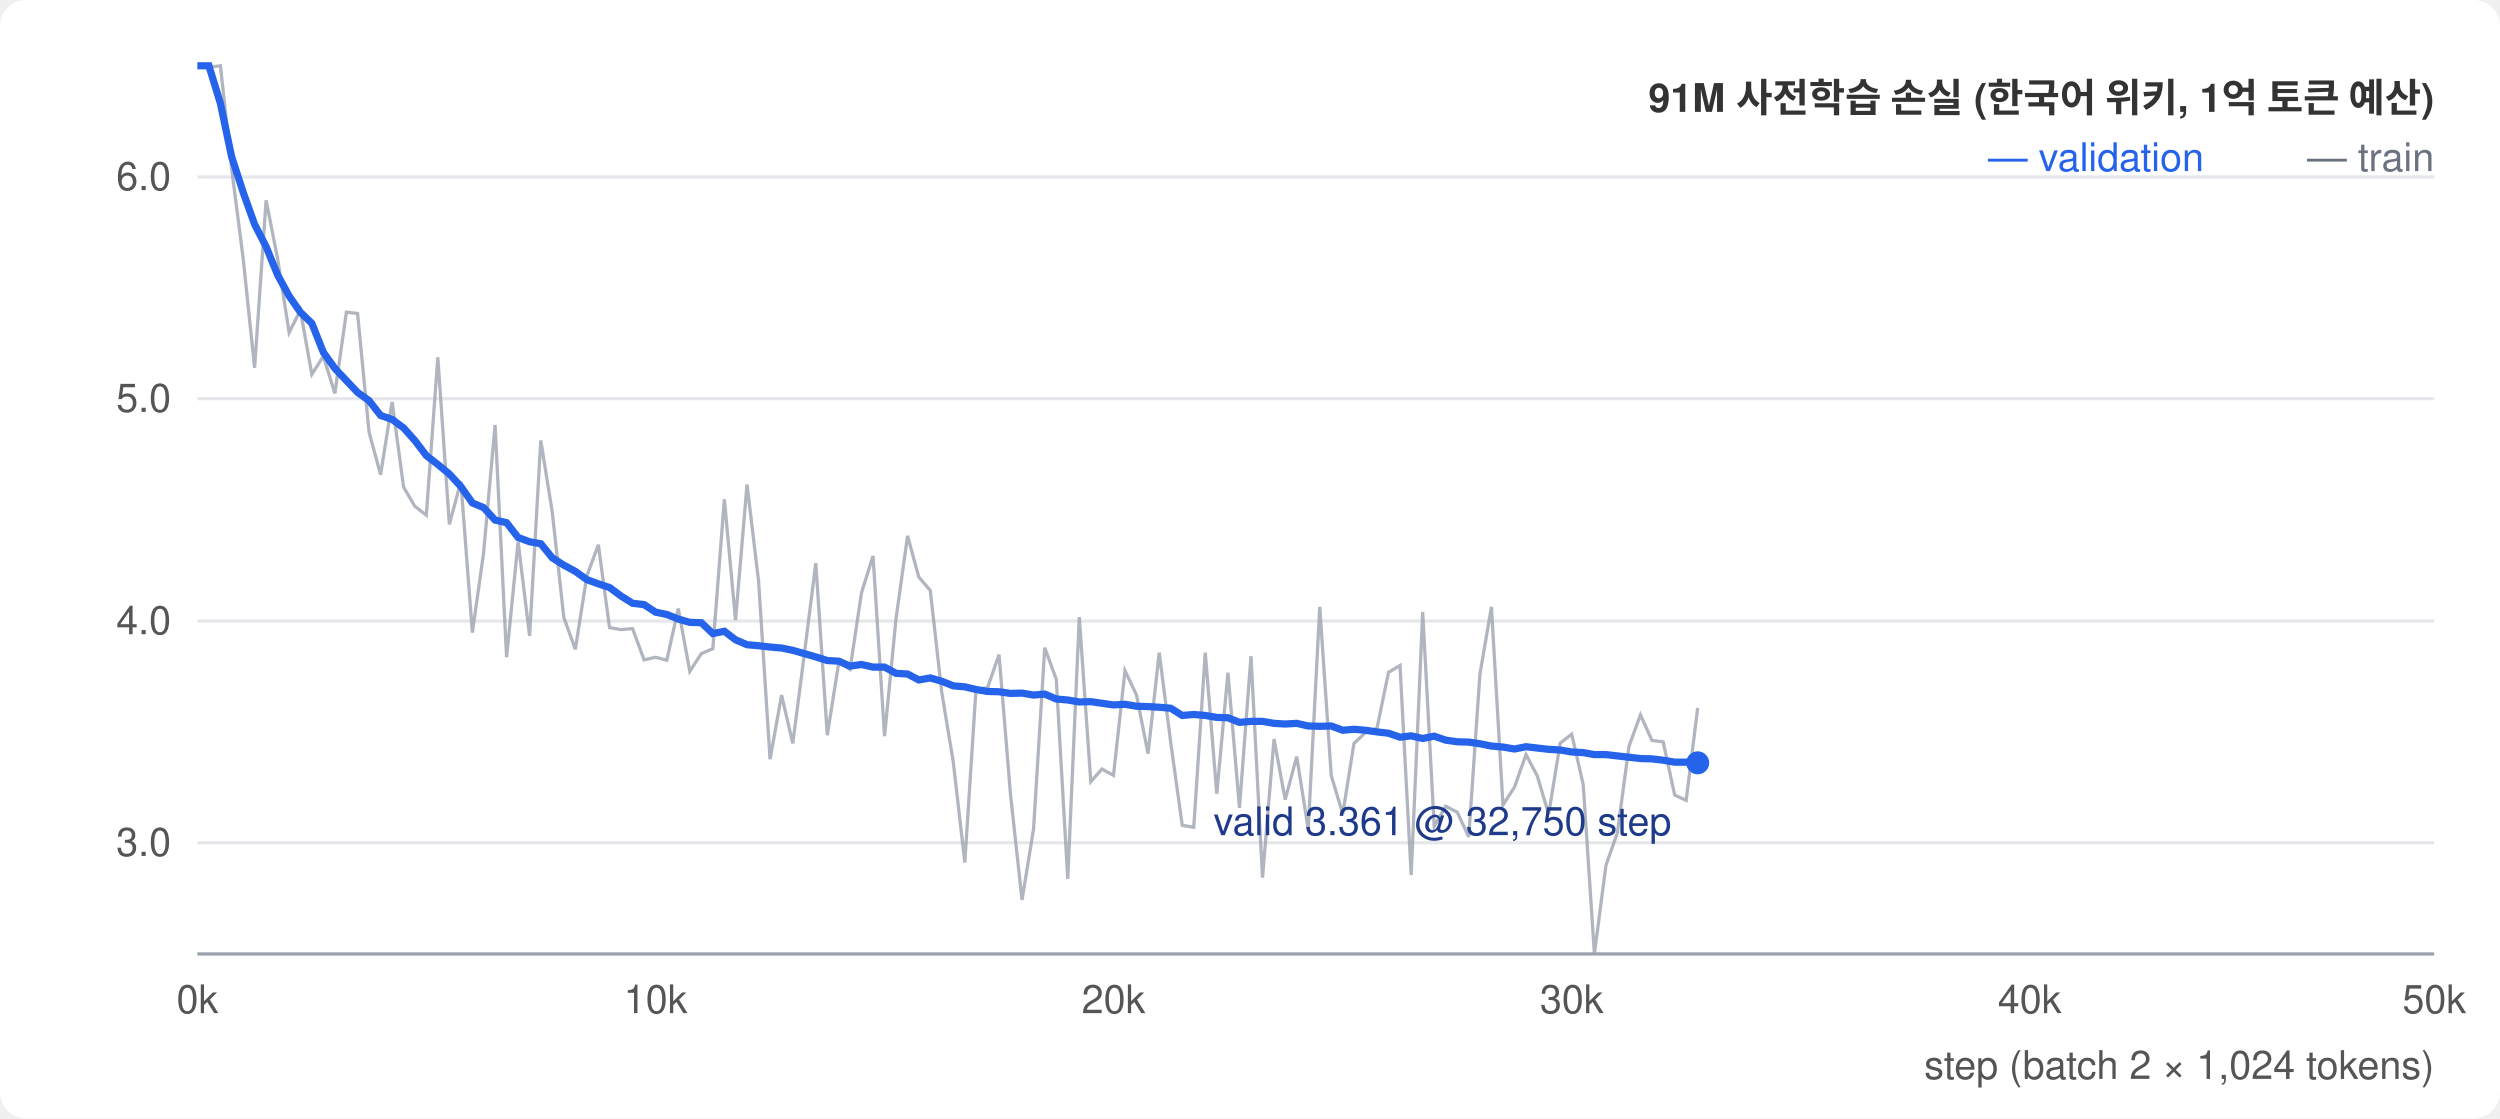
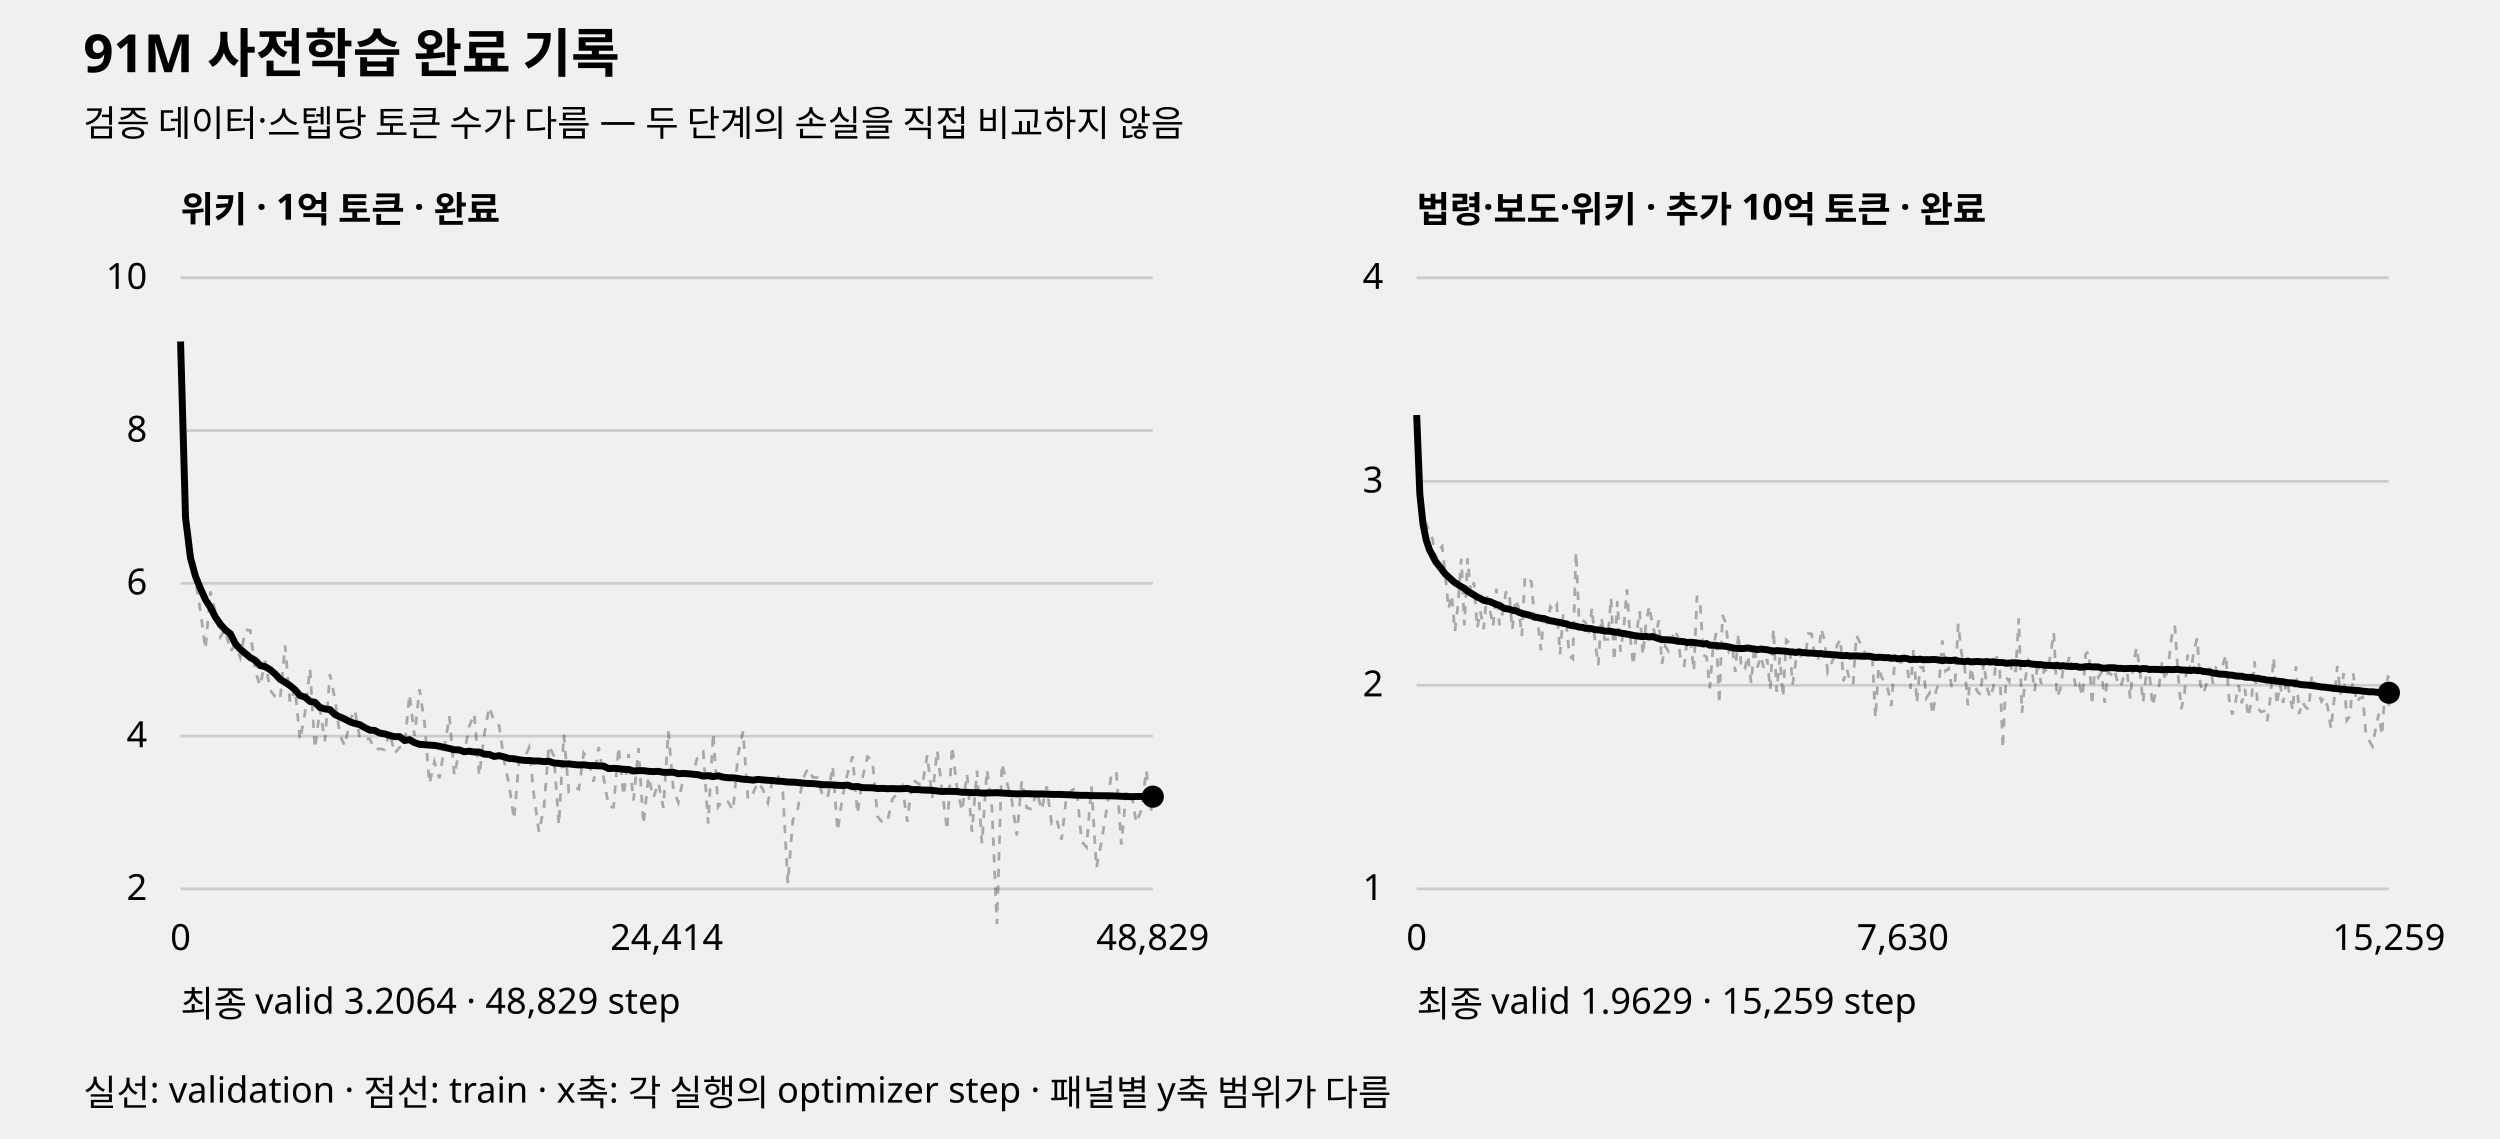
- <svg xmlns="http://www.w3.org/2000/svg" viewBox="0 0 760 340" font-family="-apple-system,Helvetica,Arial,sans-serif" font-size="12">
-   <rect width="760" height="340" rx="8" fill="#ffffff" />
-   <line x1="60" y1="256.2" x2="740" y2="256.2" stroke="#e5e7eb" />
-   <text x="52" y="260.2" text-anchor="end" fill="#555">3.0</text>
-   <line x1="60" y1="188.8" x2="740" y2="188.8" stroke="#e5e7eb" />
-   <text x="52" y="192.8" text-anchor="end" fill="#555">4.0</text>
-   <line x1="60" y1="121.2" x2="740" y2="121.2" stroke="#e5e7eb" />
-   <text x="52" y="125.2" text-anchor="end" fill="#555">5.0</text>
-   <line x1="60" y1="53.8" x2="740" y2="53.8" stroke="#e5e7eb" />
-   <text x="52" y="57.8" text-anchor="end" fill="#555">6.0</text>
-   <text x="60.0" y="308" text-anchor="middle" fill="#555">0k</text>
-   <text x="199.3" y="308" text-anchor="middle" fill="#555">10k</text>
-   <text x="338.5" y="308" text-anchor="middle" fill="#555">20k</text>
-   <text x="477.8" y="308" text-anchor="middle" fill="#555">30k</text>
-   <text x="617.0" y="308" text-anchor="middle" fill="#555">40k</text>
-   <text x="740.0" y="308" text-anchor="middle" fill="#555">50k</text>
-   <line x1="60" y1="290.0" x2="740" y2="290.0" stroke="#9ca3af" />
-   <path d="M63.5,20.4 L67.0,20.0 L70.4,51.1 L73.9,78.4 L77.4,111.8 L80.9,60.9 L84.4,78.7 L87.9,101.1 L91.3,94.3 L94.8,113.8 L98.3,108.3 L101.8,119.6 L105.3,94.9 L108.7,95.3 L112.2,131.4 L115.7,144.3 L119.2,122.2 L122.7,148.1 L126.1,153.9 L129.6,156.6 L133.1,108.6 L136.6,159.4 L140.1,146.4 L143.6,192.3 L147.0,168.2 L150.5,129.2 L154.0,199.8 L157.5,164.7 L161.0,193.3 L164.4,133.9 L167.9,155.8 L171.4,187.7 L174.9,197.4 L178.4,175.1 L181.9,165.6 L185.3,190.8 L188.8,191.4 L192.3,191.1 L195.8,200.6 L199.3,199.8 L202.7,200.7 L206.2,185.0 L209.7,204.1 L213.2,198.7 L216.7,197.2 L220.2,151.8 L223.6,188.5 L227.1,147.3 L230.6,176.6 L234.1,230.8 L237.6,211.3 L241.0,226.0 L244.5,199.0 L248.0,171.2 L251.5,223.5 L255.0,201.3 L258.4,203.5 L261.9,180.2 L265.4,169.0 L268.9,223.8 L272.4,188.0 L275.9,162.9 L279.3,175.4 L282.8,179.5 L286.3,210.5 L289.8,231.7 L293.3,262.2 L296.7,209.6 L300.2,209.1 L303.7,199.0 L307.2,241.6 L310.7,273.6 L314.2,252.0 L317.6,196.9 L321.1,206.5 L324.6,267.2 L328.1,187.6 L331.6,237.6 L335.0,233.8 L338.5,235.7 L342.0,203.9 L345.5,211.3 L349.0,229.1 L352.4,198.4 L355.9,225.7 L359.4,250.9 L362.9,251.5 L366.4,198.4 L369.9,241.3 L373.3,204.5 L376.8,245.6 L380.3,199.5 L383.8,266.8 L387.3,224.7 L390.7,243.1 L394.2,230.0 L397.7,252.1 L401.2,184.5 L404.7,235.8 L408.2,247.4 L411.6,226.0 L415.1,222.7 L418.6,221.4 L422.1,204.4 L425.6,202.3 L429.0,266.0 L432.5,186.1 L436.0,251.2 L439.5,245.1 L443.0,246.9 L446.5,254.4 L449.9,204.9 L453.4,184.5 L456.9,244.7 L460.4,239.3 L463.9,229.4 L467.3,235.8 L470.8,247.5 L474.3,225.9 L477.8,223.2 L481.3,238.5 L484.7,290.0 L488.2,263.1 L491.7,253.1 L495.2,226.9 L498.7,217.3 L502.2,225.1 L505.6,225.5 L509.1,241.7 L512.6,243.3 L516.1,215.2" fill="none" stroke="#9ca3af" stroke-width="1" opacity=".8" />
-   <path d="M60.0,20.0 L63.5,20.0 L67.0,31.4 L70.4,47.6 L73.9,58.4 L77.4,68.2 L80.9,75.0 L84.4,83.6 L87.9,90.0 L91.3,94.9 L94.8,98.3 L98.3,107.1 L101.8,112.0 L105.3,115.7 L108.7,119.3 L112.2,121.8 L115.7,126.3 L119.2,127.5 L122.7,130.1 L126.1,133.9 L129.6,138.5 L133.1,141.2 L136.6,144.1 L140.1,147.9 L143.6,152.9 L147.0,154.3 L150.5,158.1 L154.0,158.9 L157.5,163.4 L161.0,164.7 L164.4,165.3 L167.9,169.6 L171.4,171.8 L174.9,173.7 L178.4,176.2 L181.9,177.5 L185.3,178.6 L188.8,181.2 L192.3,183.4 L195.8,183.8 L199.3,186.1 L202.7,186.8 L206.2,188.2 L209.7,189.2 L213.2,189.3 L216.7,192.6 L220.2,191.9 L223.6,194.5 L227.1,196.0 L230.6,196.3 L234.1,196.7 L237.6,197.0 L241.0,197.7 L244.5,198.7 L248.0,199.7 L251.5,200.8 L255.0,201.0 L258.4,202.5 L261.9,202.0 L265.4,202.8 L268.9,202.8 L272.4,204.7 L275.9,204.9 L279.3,206.7 L282.8,206.1 L286.3,207.1 L289.8,208.5 L293.3,208.8 L296.7,209.6 L300.2,210.2 L303.7,210.3 L307.2,210.8 L310.7,210.7 L314.2,211.3 L317.6,211.0 L321.1,212.5 L324.6,212.8 L328.1,213.4 L331.6,213.3 L335.0,213.8 L338.5,214.3 L342.0,214.1 L345.5,214.7 L349.0,214.8 L352.4,215.0 L355.9,215.3 L359.4,217.5 L362.9,217.2 L366.4,217.5 L369.9,218.1 L373.3,218.2 L376.8,219.6 L380.3,219.3 L383.8,219.3 L387.3,219.9 L390.7,220.1 L394.2,219.9 L397.7,220.7 L401.2,220.8 L404.7,220.7 L408.2,222.0 L411.6,221.7 L415.1,222.0 L418.6,222.5 L422.1,222.9 L425.6,224.1 L429.0,223.7 L432.5,224.5 L436.0,223.8 L439.5,225.0 L443.0,225.5 L446.5,225.6 L449.9,226.1 L453.4,226.8 L456.9,227.1 L460.4,227.7 L463.9,227.0 L467.3,227.4 L470.8,227.8 L474.3,228.0 L477.8,228.6 L481.3,228.8 L484.7,229.4 L488.2,229.4 L491.7,229.8 L495.2,230.2 L498.7,230.6 L502.2,230.7 L505.6,231.1 L509.1,231.7 L512.6,231.7 L516.1,231.9" fill="none" stroke="#2563eb" stroke-width="2.2" />
-   <circle cx="516.1" cy="231.9" r="3.5" fill="#2563eb" />
-   <text x="508.1" y="253.9" text-anchor="end" fill="#1e3a8a">valid 3.361 @ 32,750 step</text>
-   <text x="740" y="328" text-anchor="end" fill="#555">step (batch 2 × 1,024 tokens)</text>
-   <text x="740" y="34" text-anchor="end" fill="#333" font-weight="600">91M 사전학습 손실 (한국어 위키, 1억 토큰 예산)</text>
-   <text x="740" y="52" text-anchor="end" fill="#6b7280">— train</text>
-   <text x="670" y="52" text-anchor="end" fill="#2563eb">— validation</text>
+ <svg xmlns="http://www.w3.org/2000/svg" viewBox="0 0 900 410" font-family="sans-serif" font-size="13" fill="currentColor">
+   <text x="30" y="26" font-size="19" font-weight="bold">91M 사전학습 완료 기록</text>
+   <text x="30" y="49">검증 데이터·스텝당 토큰 수가 다름 — 두 단계의 손실을 직접 비교하지 않음</text>
+   <text x="65" y="80" font-weight="bold">위키 · 1억 토큰 · 완료</text>
+   <path d="M65,320.0h350" fill="none" stroke="currentColor" opacity="0.15" />
+   <text x="53" y="324.0" text-anchor="end">2</text>
+   <path d="M65,265.0h350" fill="none" stroke="currentColor" opacity="0.15" />
+   <text x="53" y="269.0" text-anchor="end">4</text>
+   <path d="M65,210.0h350" fill="none" stroke="currentColor" opacity="0.15" />
+   <text x="53" y="214.0" text-anchor="end">6</text>
+   <path d="M65,155.0h350" fill="none" stroke="currentColor" opacity="0.15" />
+   <text x="53" y="159.0" text-anchor="end">8</text>
+   <path d="M65,100.0h350" fill="none" stroke="currentColor" opacity="0.15" />
+   <text x="53" y="104.0" text-anchor="end">10</text>
+   <text x="65.0" y="342" text-anchor="middle">0</text>
+   <text x="240.0" y="342" text-anchor="middle">24,414</text>
+   <text x="415.0" y="342" text-anchor="middle">48,829</text>
+   <polyline points="66.79,196.43 68.58,195.30 70.38,208.93 72.17,220.03 73.96,233.66 75.75,212.91 77.54,220.17 79.34,229.27 81.13,226.51 82.92,234.44 84.71,232.21 86.50,236.81 88.30,226.77 90.09,226.94 91.88,241.62 93.67,246.89 95.46,237.88 97.26,248.46 99.05,250.82 100.84,251.91 102.63,232.35 104.42,253.02 106.22,247.75 108.01,266.44 109.80,256.63 111.59,240.75 113.38,269.52 115.18,255.22 116.97,266.87 118.76,242.67 120.55,251.57 122.34,264.57 124.13,268.51 125.93,259.43 127.72,255.55 129.51,265.83 131.30,266.08 133.09,265.97 134.89,269.84 136.68,269.52 138.47,269.88 140.26,263.49 142.05,271.27 143.85,269.06 145.64,268.45 147.43,249.94 149.22,264.91 151.01,248.12 152.81,260.04 154.60,282.14 156.39,274.20 158.18,280.16 159.97,269.19 161.77,257.84 163.56,279.16 165.35,270.10 167.14,271.00 168.93,261.51 170.73,256.94 172.52,279.28 174.31,264.71 176.10,254.48 177.89,259.55 179.69,261.23 181.48,273.87 183.27,282.52 185.06,294.94 186.85,273.51 188.65,273.28 190.44,269.20 192.23,286.53 194.02,299.57 195.81,290.77 197.61,268.34 199.40,272.21 201.19,296.96 202.98,264.52 204.77,284.92 206.57,283.34 208.36,284.12 210.15,271.16 211.94,274.19 213.73,281.42 215.53,268.93 217.32,280.05 219.11,290.34 220.90,290.58 222.69,268.94 224.49,286.42 226.28,271.43 228.07,288.17 229.86,269.36 231.65,296.79 233.44,279.63 235.24,287.13 237.03,281.81 238.82,290.82 240.61,263.25 242.40,284.16 244.20,288.88 245.99,280.18 247.78,278.85 249.57,278.29 251.36,271.39 253.16,270.53 254.95,296.49 256.74,263.94 258.53,290.43 260.32,287.97 262.12,288.70 263.91,291.75 265.70,271.58 267.49,263.29 269.28,287.78 271.08,285.60 272.87,281.57 274.66,284.19 276.45,288.92 278.24,280.13 280.04,279.04 281.83,285.28 283.62,318.02 285.41,295.29 287.20,291.23 289.00,280.56 290.79,276.64 292.58,279.81 294.37,279.97 296.16,286.58 297.96,287.21 299.75,275.79 301.54,299.17 303.33,286.58 305.12,278.43 306.92,272.28 308.71,292.99 310.50,280.10 312.29,272.41 314.08,273.86 315.88,293.83 317.67,296.11 319.46,295.79 321.25,287.64 323.04,285.77 324.84,283.04 326.63,295.83 328.42,280.58 330.21,281.82 332.00,282.97 333.80,271.85 335.59,287.20 337.38,270.12 339.17,284.65 340.96,298.87 342.76,268.73 344.55,283.73 346.34,291.96 348.13,278.65 349.92,299.44 351.71,277.40 353.51,303.59 355.30,277.10 357.09,290.82 358.88,332.61 360.67,274.85 362.47,281.65 364.26,288.23 366.05,300.76 367.84,281.05 369.63,290.82 371.43,291.29 373.22,284.81 375.01,291.60 376.80,283.06 378.59,296.38 380.39,294.76 382.18,302.28 383.97,286.09 385.76,284.69 387.55,283.26 389.35,302.82 391.14,304.99 392.93,283.14 394.72,312.46 396.51,303.16 398.31,291.86 400.10,278.58 401.89,277.92 403.68,304.00 405.47,285.02 407.27,285.18 409.06,296.25 410.85,291.68 412.64,277.30 414.43,291.81 415.00,287.25" fill="none" stroke="currentColor" stroke-width="1" opacity="0.3" stroke-dasharray="3 3" />
+   <polyline points="65.00,122.94 66.79,186.32 68.58,200.89 70.38,207.48 72.17,211.88 73.96,215.87 75.75,218.65 77.54,222.14 79.34,224.76 81.13,226.76 82.92,228.15 84.71,231.72 86.50,233.71 88.30,235.22 90.09,236.72 91.88,237.73 93.67,239.58 95.46,240.03 97.26,241.09 99.05,242.64 100.84,244.55 102.63,245.64 104.42,246.82 106.22,248.35 108.01,250.39 109.80,250.97 111.59,252.50 113.38,252.85 115.18,254.68 116.97,255.20 118.76,255.47 120.55,257.20 122.34,258.09 124.13,258.86 125.93,259.87 127.72,260.43 129.51,260.88 131.30,261.94 133.09,262.83 134.89,262.98 136.68,263.90 138.47,264.20 140.26,264.76 142.05,265.20 143.85,265.21 145.64,266.56 147.43,266.30 149.22,267.34 151.01,267.96 152.81,268.10 154.60,268.23 156.39,268.35 158.18,268.66 159.97,269.06 161.77,269.46 163.56,269.91 165.35,269.97 167.14,270.62 168.93,270.42 170.73,270.73 172.52,270.74 174.31,271.49 176.10,271.59 177.89,272.31 179.69,272.05 181.48,272.48 183.27,273.06 185.06,273.16 186.85,273.49 188.65,273.75 190.44,273.77 192.23,273.97 194.02,273.96 195.81,274.18 197.61,274.08 199.40,274.68 201.19,274.81 202.98,275.03 204.77,275.00 206.57,275.22 208.36,275.39 210.15,275.32 211.94,275.58 213.73,275.60 215.53,275.71 217.32,275.81 219.11,276.69 220.90,276.60 222.69,276.71 224.49,276.95 226.28,277.00 228.07,277.57 229.86,277.44 231.65,277.43 233.44,277.68 235.24,277.77 237.03,277.69 238.82,278.04 240.61,278.04 242.40,278.03 244.20,278.54 245.99,278.43 247.78,278.54 249.57,278.73 251.36,278.92 253.16,279.39 254.95,279.23 256.74,279.58 258.53,279.29 260.32,279.77 262.12,279.99 263.91,280.01 265.70,280.23 267.49,280.52 269.28,280.64 271.08,280.85 272.87,280.58 274.66,280.76 276.45,280.91 278.24,281.00 280.04,281.23 281.83,281.30 283.62,281.55 285.41,281.56 287.20,281.71 289.00,281.90 290.79,282.04 292.58,282.08 294.37,282.26 296.16,282.49 297.96,282.50 299.75,282.57 301.54,282.71 303.33,282.79 305.12,282.63 306.92,283.23 308.71,283.14 310.50,283.54 312.29,283.58 314.08,283.61 315.88,283.87 317.67,283.82 319.46,283.94 321.25,283.88 323.04,283.97 324.84,283.93 326.63,283.83 328.42,284.26 330.21,284.23 332.00,284.40 333.80,284.45 335.59,284.53 337.38,284.75 339.17,284.94 340.96,284.88 342.76,284.90 344.55,284.97 346.34,285.22 348.13,285.24 349.92,285.36 351.71,285.34 353.51,285.50 355.30,285.46 357.09,285.43 358.88,285.37 360.67,285.50 362.47,285.59 364.26,285.73 366.05,285.79 367.84,285.76 369.63,285.70 371.43,285.80 373.22,285.84 375.01,285.82 376.80,285.89 378.59,285.98 380.39,285.98 382.18,286.00 383.97,286.09 385.76,286.17 387.55,286.26 389.35,286.33 391.14,286.33 392.93,286.43 394.72,286.44 396.51,286.46 398.31,286.46 400.10,286.51 401.89,286.57 403.68,286.67 405.47,286.74 407.27,286.80 409.06,286.74 410.85,286.73 412.64,286.66 414.43,286.82 415.00,286.82" fill="none" stroke="currentColor" stroke-width="2.5" opacity="1" />
+   <circle cx="415.0" cy="286.8" r="4" />
+   <text x="65" y="366">최종 valid 3.2064 · 48,829 step</text>
+   <text x="510" y="80" font-weight="bold">법령·보도·위키 · 추가 10억 토큰 · 완료</text>
+   <path d="M510,320.0h350" fill="none" stroke="currentColor" opacity="0.15" />
+   <text x="498" y="324.0" text-anchor="end">1</text>
+   <path d="M510,246.7h350" fill="none" stroke="currentColor" opacity="0.15" />
+   <text x="498" y="250.7" text-anchor="end">2</text>
+   <path d="M510,173.3h350" fill="none" stroke="currentColor" opacity="0.15" />
+   <text x="498" y="177.3" text-anchor="end">3</text>
+   <path d="M510,100.0h350" fill="none" stroke="currentColor" opacity="0.15" />
+   <text x="498" y="104.0" text-anchor="end">4</text>
+   <text x="510.0" y="342" text-anchor="middle">0</text>
+   <text x="685.0" y="342" text-anchor="middle">7,630</text>
+   <text x="860.0" y="342" text-anchor="middle">15,259</text>
+   <polyline points="511.15,181.99 512.29,184.90 513.44,188.53 514.59,191.58 515.73,194.12 516.88,201.05 518.03,198.05 519.17,196.72 520.32,206.91 521.47,219.18 522.62,214.10 523.76,227.24 524.91,217.32 526.06,201.17 527.20,225.10 528.35,200.96 529.50,213.61 530.64,209.62 531.79,226.16 532.94,219.99 534.08,226.52 535.23,214.62 536.38,219.75 537.52,225.50 538.67,211.94 539.82,225.05 540.97,220.34 542.11,213.28 543.26,212.72 544.41,226.69 545.55,215.76 546.70,218.79 547.85,228.97 548.99,207.42 550.14,208.23 551.29,209.41 552.43,222.88 553.58,223.54 554.73,234.06 555.87,220.73 557.02,224.64 558.17,218.41 559.32,219.99 560.46,217.80 561.61,235.58 562.76,221.24 563.90,225.10 565.05,236.08 566.20,237.19 567.34,198.77 568.49,223.67 569.64,223.29 570.78,224.02 571.93,228.32 573.08,218.81 574.22,230.98 575.37,239.47 576.52,222.20 577.66,230.21 578.81,230.13 579.96,215.18 581.11,238.02 582.25,216.36 583.40,234.58 584.55,225.96 585.69,212.16 586.84,228.98 587.99,239.52 589.13,227.98 590.28,220.04 591.43,235.87 592.57,224.20 593.72,218.17 594.87,224.90 596.01,228.97 597.16,223.33 598.31,238.95 599.46,232.58 600.60,234.37 601.75,230.44 602.90,226.79 604.04,229.25 605.19,238.95 606.34,239.61 607.48,229.48 608.63,230.84 609.78,241.56 610.92,214.52 612.07,217.45 613.22,235.83 614.36,236.46 615.51,247.81 616.66,233.64 617.81,227.88 618.95,253.35 620.10,221.41 621.25,224.25 622.39,234.21 623.54,231.94 624.69,241.92 625.83,228.07 626.98,241.04 628.13,240.85 629.27,235.99 630.42,245.92 631.57,232.41 632.71,240.22 633.86,236.25 635.01,240.77 636.16,237.26 637.30,248.14 638.45,226.44 639.60,249.04 640.74,236.65 641.89,250.96 643.04,230.38 644.18,231.41 645.33,246.42 646.48,238.16 647.62,238.71 648.77,234.56 649.92,236.22 651.06,228.07 652.21,228.28 653.36,236.45 654.50,237.85 655.65,226.36 656.80,230.35 657.95,241.92 659.09,239.34 660.24,236.60 661.39,232.22 662.53,229.99 663.68,245.24 664.83,240.77 665.97,245.17 667.12,246.42 668.27,228.66 669.41,231.01 670.56,232.91 671.71,236.08 672.85,236.94 674.00,235.81 675.15,258.49 676.30,240.19 677.44,243.91 678.59,245.87 679.74,248.53 680.88,254.18 682.03,238.81 683.18,237.79 684.32,238.50 685.47,237.81 686.62,240.53 687.76,248.00 688.91,233.39 690.06,253.06 691.20,240.33 692.35,240.24 693.50,251.26 694.65,249.47 695.79,257.31 696.94,248.79 698.09,245.93 699.23,230.54 700.38,241.56 701.53,240.60 702.67,247.80 703.82,245.55 704.97,224.57 706.11,235.05 707.26,240.05 708.41,253.88 709.55,240.14 710.70,245.91 711.85,248.98 712.99,250.07 714.14,238.38 715.29,247.38 716.44,251.22 717.58,247.34 718.73,236.35 719.88,240.46 721.02,269.42 722.17,243.79 723.32,245.34 724.46,238.18 725.61,241.91 726.76,222.58 727.90,256.61 729.05,244.76 730.20,238.08 731.34,240.24 732.49,248.79 733.64,237.51 734.79,246.24 735.93,240.82 737.08,241.98 738.23,235.44 739.37,227.73 740.52,250.91 741.67,248.22 742.81,240.63 743.96,240.53 745.11,235.89 746.25,241.49 747.40,248.14 748.55,246.50 749.69,250.72 750.84,235.39 751.99,234.61 753.14,253.92 754.28,238.89 755.43,243.80 756.58,242.00 757.72,253.02 758.87,241.87 760.02,242.81 761.16,240.99 762.31,245.56 763.46,247.28 764.60,243.34 765.75,241.94 766.90,251.48 768.04,238.44 769.19,233.04 770.34,241.15 771.49,252.89 772.63,243.02 773.78,242.39 774.93,254.18 776.07,248.95 777.22,247.07 778.37,238.26 779.51,245.08 780.66,239.33 781.81,229.15 782.95,225.29 784.10,242.90 785.25,255.33 786.39,250.08 787.54,235.66 788.69,241.96 789.83,234.03 790.98,229.76 792.13,246.33 793.28,249.66 794.42,245.81 795.57,240.34 796.72,246.15 797.86,240.03 799.01,238.85 800.16,239.58 801.30,235.73 802.45,251.45 803.60,257.27 804.74,252.83 805.89,246.63 807.04,253.18 808.18,248.01 809.33,258.11 810.48,252.61 811.63,238.10 812.77,254.81 813.92,256.27 815.07,255.99 816.21,259.59 817.36,250.93 818.51,236.73 819.65,253.82 820.80,246.18 821.95,253.03 823.09,244.32 824.24,249.78 825.39,255.87 826.53,239.86 827.68,257.03 828.83,252.66 829.98,254.47 831.12,255.45 832.27,243.01 833.42,246.92 834.56,249.12 835.71,252.50 836.86,250.93 838.00,254.63 839.15,262.41 840.30,251.86 841.44,239.78 842.59,249.99 843.74,242.31 844.88,259.34 846.03,257.60 847.18,242.45 848.32,252.93 849.47,251.37 850.62,250.96 851.77,264.95 852.91,266.63 854.06,268.61 855.21,262.48 856.35,256.95 857.50,264.73 858.65,247.86 859.79,243.20 860.00,254.12" fill="none" stroke="currentColor" stroke-width="1" opacity="0.3" stroke-dasharray="3 3" />
+   <polyline points="510.00,149.41 511.15,177.98 512.29,188.74 513.44,194.44 514.59,197.86 515.73,200.06 516.88,202.25 518.03,203.66 519.17,205.17 520.32,206.67 521.47,207.69 522.62,208.76 523.76,209.75 524.91,210.46 526.06,211.21 527.20,211.81 528.35,212.84 529.50,213.51 530.64,214.19 531.79,214.90 532.94,215.45 534.08,216.10 535.23,216.41 536.38,216.57 537.52,217.07 538.67,217.62 539.82,217.93 540.97,218.72 542.11,219.13 543.26,219.27 544.41,219.74 545.55,219.82 546.70,220.36 547.85,220.81 548.99,221.07 550.14,221.35 551.29,221.66 552.43,222.16 553.58,222.29 554.73,222.61 555.87,222.69 557.02,223.10 558.17,223.49 559.32,223.64 560.46,223.93 561.61,224.06 562.76,224.42 563.90,224.58 565.05,225.05 566.20,225.24 567.34,225.40 568.49,225.75 569.64,225.85 570.78,226.21 571.93,226.20 573.08,226.35 574.22,226.68 575.37,226.77 576.52,226.89 577.66,227.21 578.81,227.21 579.96,227.27 581.11,227.57 582.25,227.60 583.40,227.91 584.55,228.08 585.69,228.27 586.84,228.49 587.99,228.74 589.13,228.92 590.28,229.07 591.43,229.20 592.57,229.08 593.72,229.32 594.87,229.15 596.01,229.53 597.16,229.93 598.31,230.27 599.46,230.29 600.60,230.34 601.75,230.46 602.90,230.59 604.04,230.87 605.19,230.90 606.34,231.04 607.48,231.32 608.63,231.21 609.78,231.30 610.92,231.47 612.07,231.61 613.22,231.83 614.36,231.70 615.51,232.26 616.66,232.28 617.81,232.40 618.95,232.53 620.10,232.58 621.25,232.67 622.39,232.89 623.54,233.18 624.69,233.39 625.83,233.44 626.98,233.49 628.13,233.41 629.27,233.27 630.42,233.51 631.57,233.64 632.71,233.85 633.86,233.65 635.01,233.80 636.16,233.90 637.30,234.17 638.45,234.40 639.60,234.21 640.74,234.30 641.89,234.37 643.04,234.44 644.18,234.66 645.33,234.70 646.48,234.89 647.62,234.69 648.77,234.90 649.92,235.00 651.06,235.11 652.21,235.12 653.36,235.22 654.50,235.30 655.65,235.29 656.80,235.53 657.95,235.53 659.09,235.65 660.24,235.72 661.39,235.80 662.53,235.99 663.68,236.06 664.83,235.97 665.97,236.19 667.12,236.12 668.27,236.10 669.41,236.20 670.56,236.25 671.71,236.24 672.85,236.22 674.00,236.43 675.15,236.68 676.30,236.62 677.44,236.64 678.59,236.78 679.74,236.73 680.88,237.00 682.03,236.88 683.18,237.15 684.32,237.08 685.47,236.92 686.62,237.12 687.76,237.47 688.91,237.33 690.06,237.44 691.20,237.30 692.35,237.52 693.50,237.46 694.65,237.49 695.79,237.41 696.94,237.45 698.09,237.63 699.23,237.86 700.38,237.64 701.53,237.76 702.67,237.79 703.82,237.63 704.97,238.01 706.11,238.06 707.26,238.22 708.41,238.00 709.55,238.29 710.70,238.19 711.85,238.12 712.99,238.21 714.14,238.29 715.29,238.15 716.44,238.35 717.58,238.22 718.73,238.50 719.88,238.48 721.02,238.52 722.17,238.77 723.32,238.72 724.46,238.58 725.61,238.62 726.76,238.68 727.90,238.84 729.05,238.89 730.20,238.76 731.34,239.06 732.49,239.18 733.64,239.23 734.79,239.26 735.93,239.49 737.08,239.51 738.23,239.56 739.37,239.66 740.52,239.48 741.67,239.79 742.81,239.64 743.96,239.86 745.11,239.92 746.25,239.96 747.40,239.87 748.55,240.19 749.69,240.18 750.84,239.99 751.99,239.95 753.14,240.07 754.28,240.11 755.43,240.10 756.58,240.46 757.72,240.55 758.87,240.40 760.02,240.37 761.16,240.39 762.31,240.60 763.46,240.59 764.60,240.72 765.75,240.68 766.90,240.61 768.04,240.66 769.19,240.60 770.34,240.89 771.49,240.66 772.63,240.73 773.78,241.01 774.93,240.95 776.07,240.99 777.22,241.01 778.37,241.13 779.51,241.03 780.66,240.98 781.81,241.09 782.95,241.02 784.10,240.97 785.25,241.20 786.39,241.20 787.54,241.32 788.69,241.39 789.83,241.23 790.98,241.42 792.13,241.43 793.28,241.73 794.42,241.83 795.57,241.96 796.72,242.32 797.86,242.42 799.01,242.67 800.16,242.71 801.30,242.78 802.45,243.01 803.60,243.07 804.74,243.32 805.89,243.42 807.04,243.45 808.18,243.76 809.33,243.85 810.48,243.83 811.63,244.14 812.77,244.17 813.92,244.44 815.07,244.60 816.21,244.86 817.36,244.90 818.51,245.03 819.65,245.22 820.80,245.30 821.95,245.43 823.09,245.72 824.24,245.82 825.39,245.86 826.53,246.10 827.68,246.31 828.83,246.50 829.98,246.57 831.12,246.65 832.27,246.80 833.42,246.95 834.56,247.11 835.71,247.33 836.86,247.38 838.00,247.56 839.15,247.65 840.30,247.87 841.44,247.95 842.59,248.04 843.74,248.19 844.88,248.30 846.03,248.37 847.18,248.51 848.32,248.54 849.47,248.63 850.62,248.83 851.77,248.91 852.91,249.06 854.06,249.03 855.21,249.17 856.35,249.28 857.50,249.32 858.65,249.34 859.79,249.39 860.00,249.39" fill="none" stroke="currentColor" stroke-width="2.5" opacity="1" />
+   <circle cx="860.0" cy="249.4" r="4" />
+   <text x="510" y="366">최종 valid 1.9629 · 15,259 step</text>
+   <text x="30" y="398">실선: validation · 점선: train · x축: 각 실행의 optimizer step · 패널별 y축 범위가 다름</text>
</svg>
